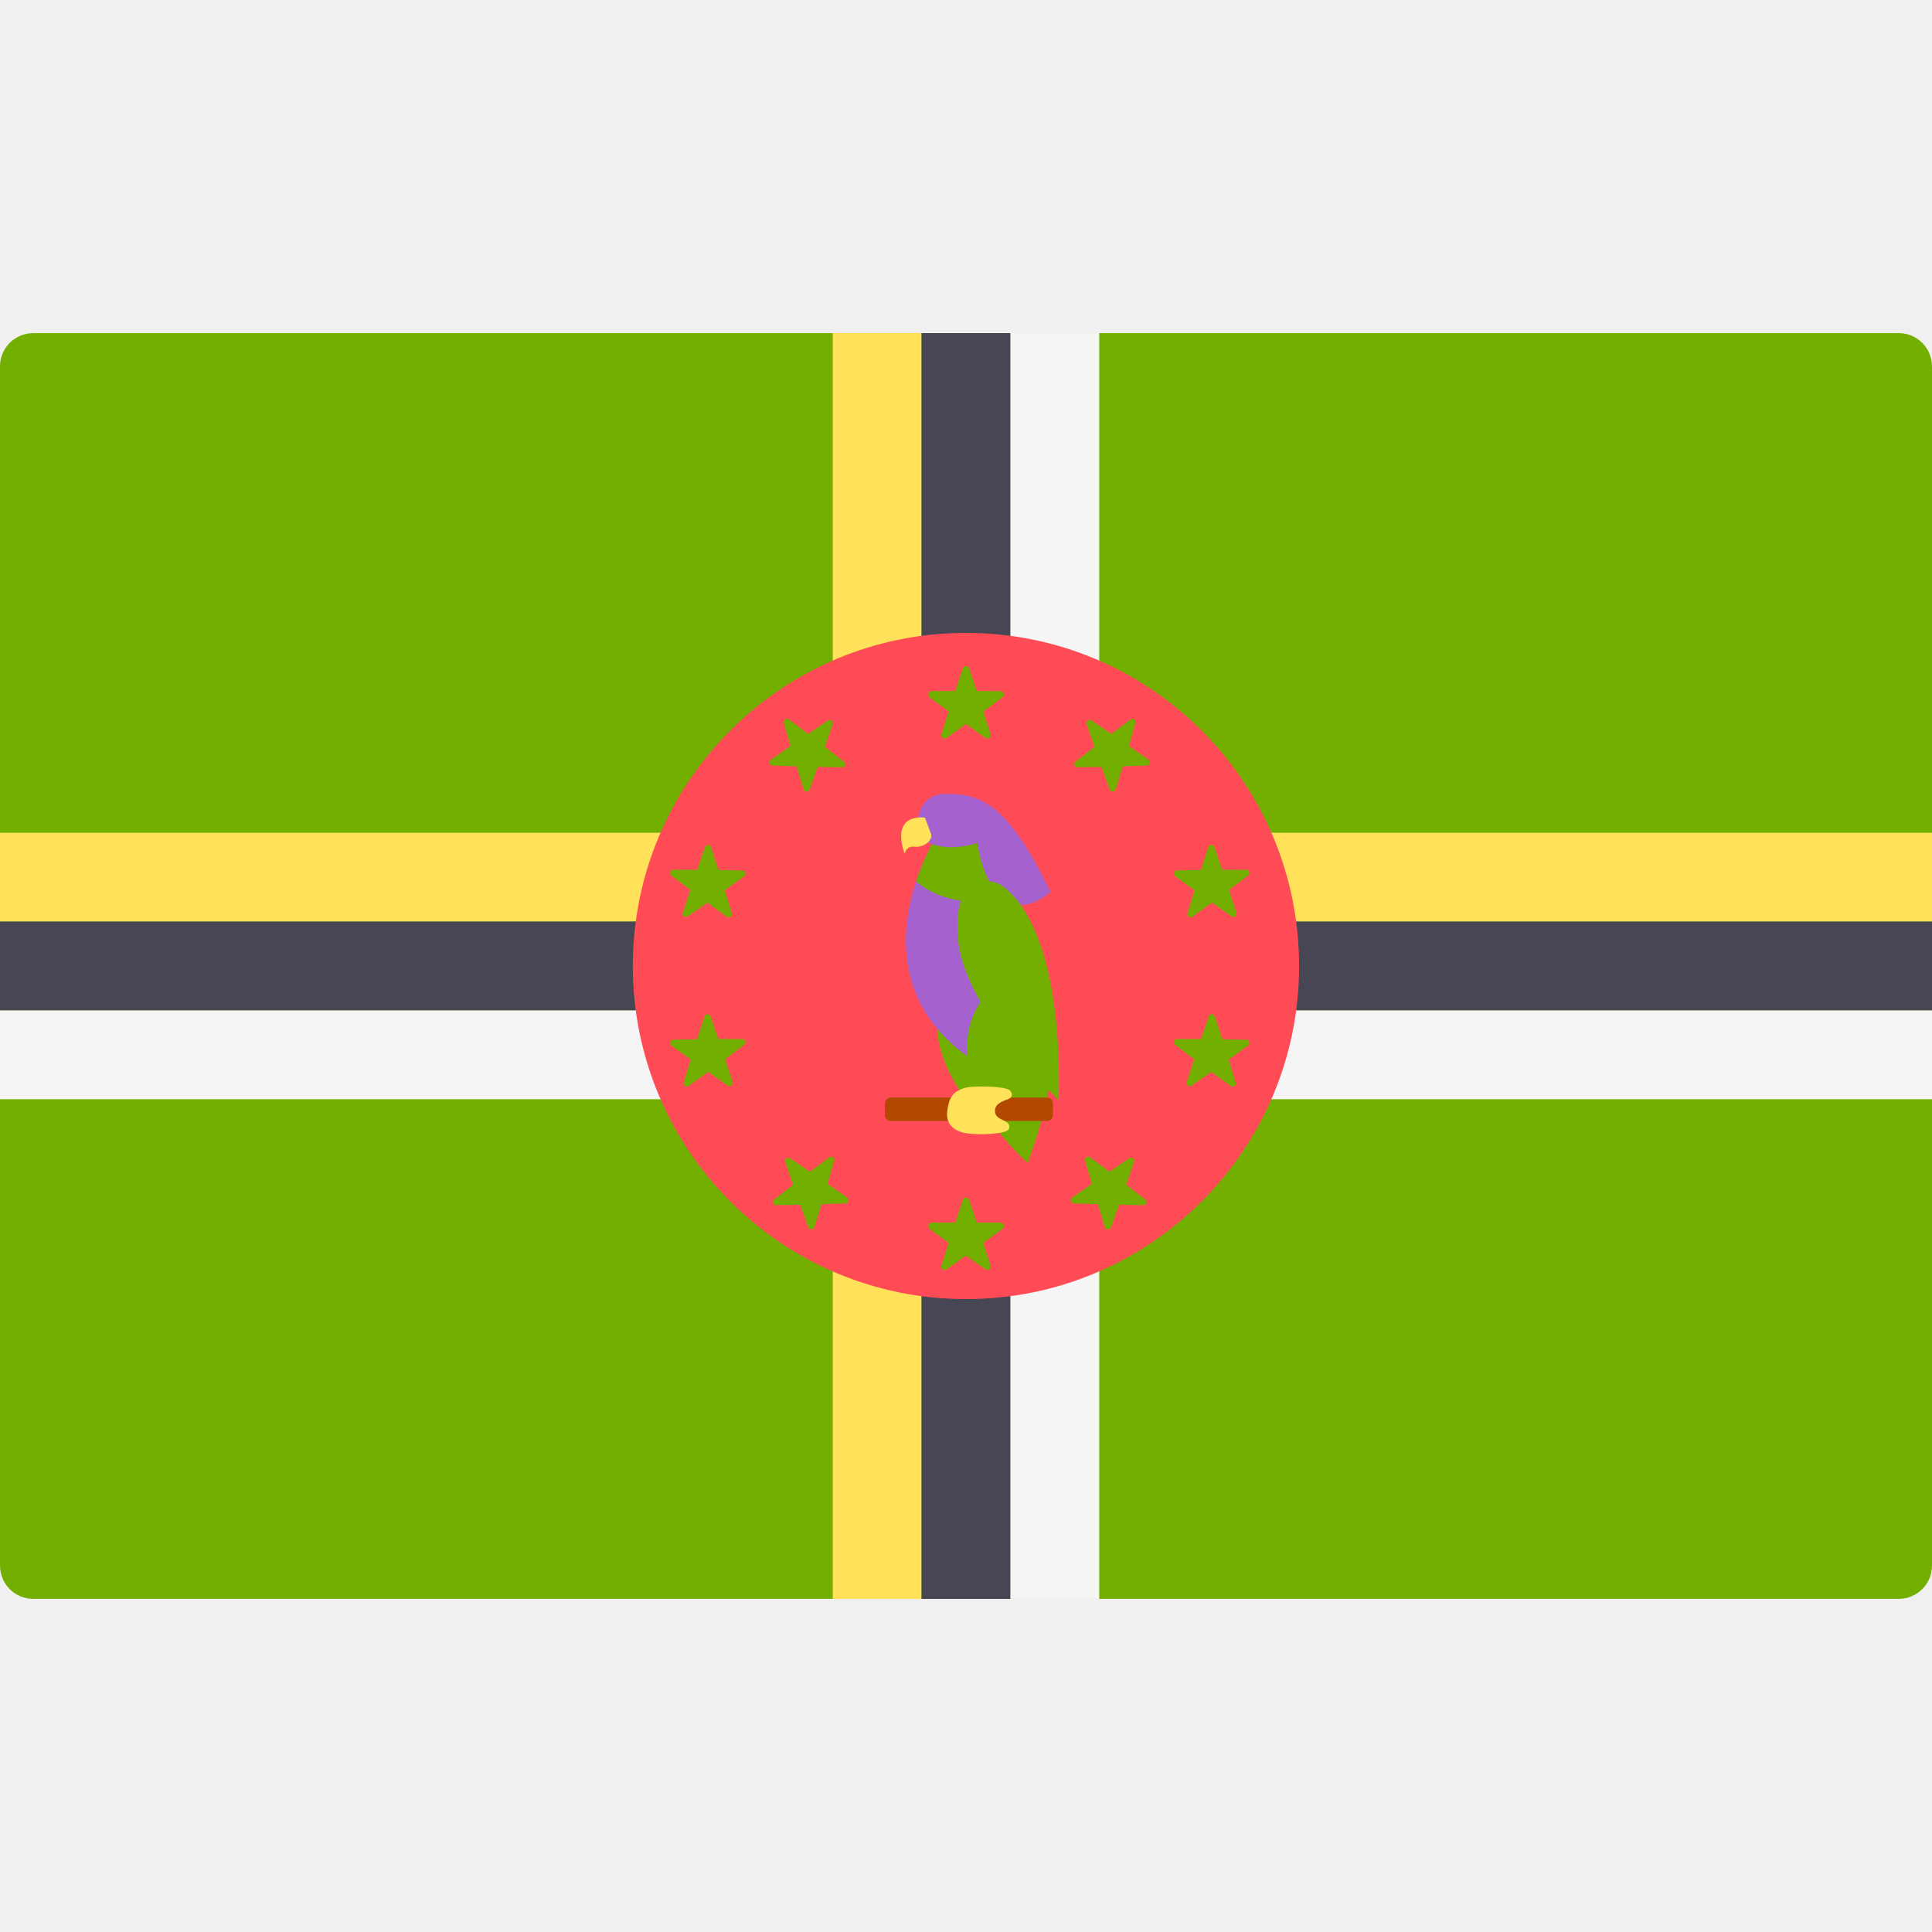
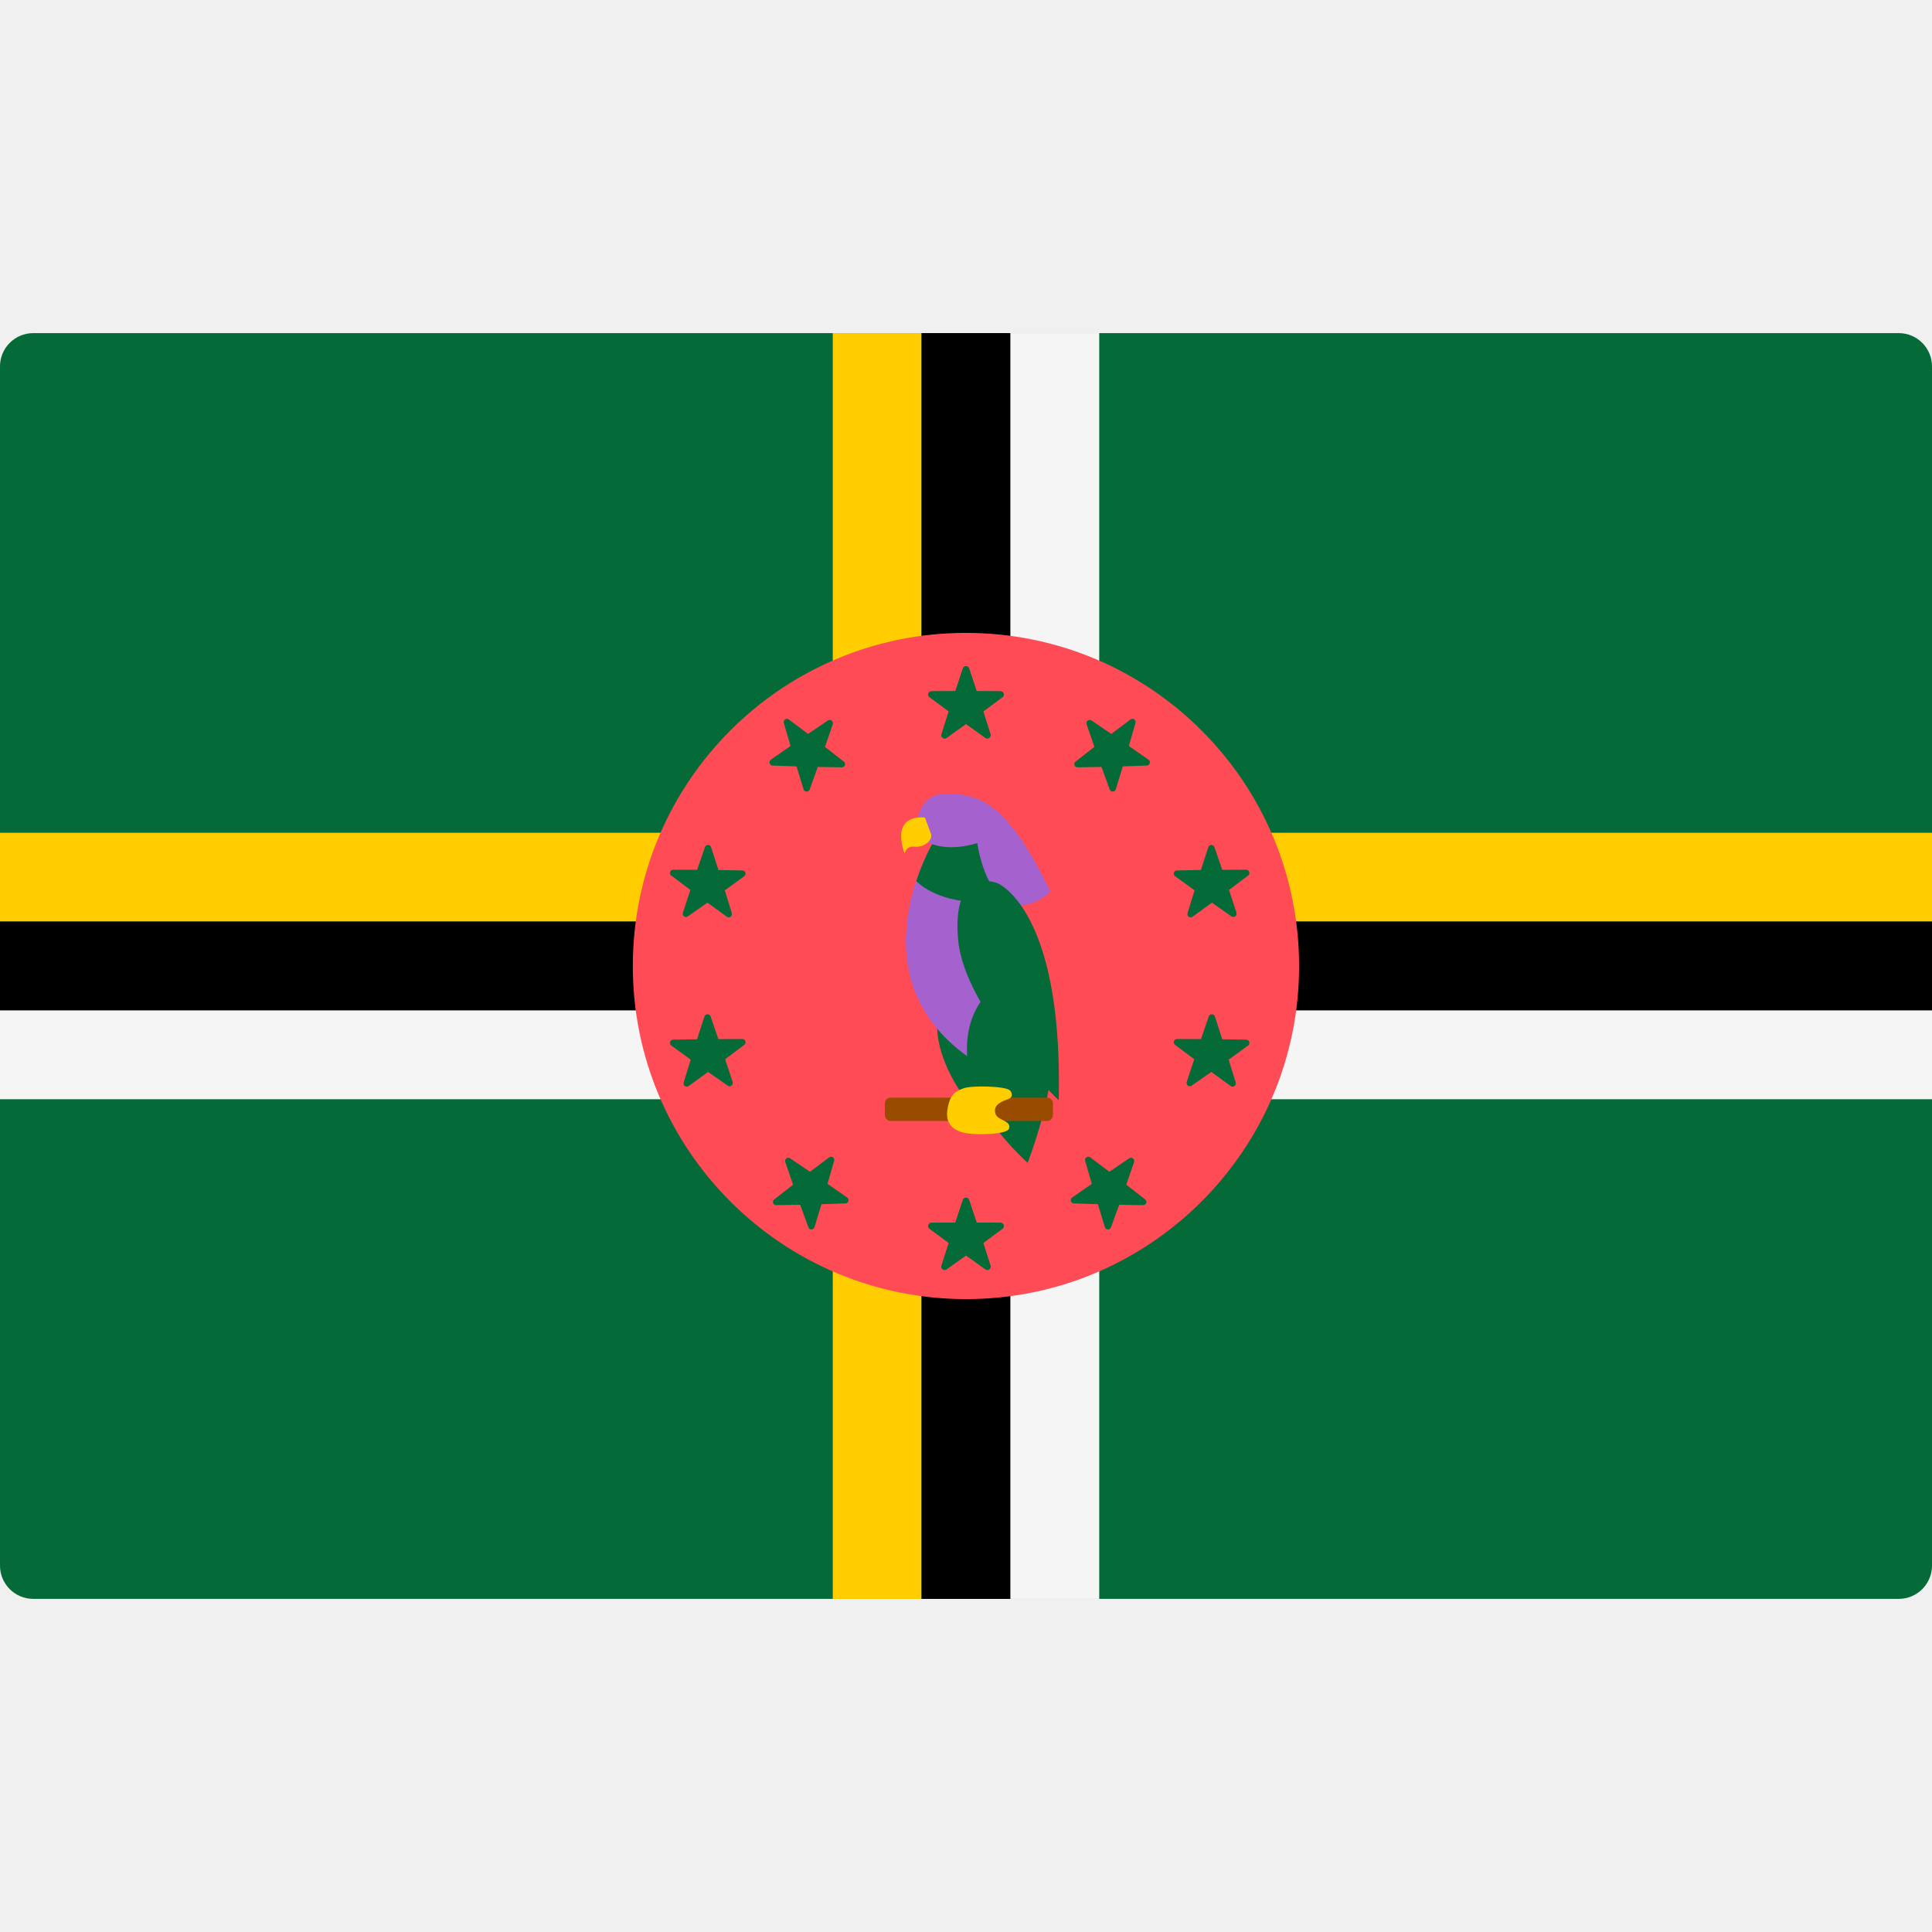
<svg xmlns="http://www.w3.org/2000/svg" width="24" height="24" viewBox="0 0 24 24" fill="none">
-   <g clip-path="url(#clip0_29_71778)">
-     <path d="M23.586 19.862H0.414C0.185 19.862 -6.10352e-05 19.677 -6.10352e-05 19.448V4.552C-6.10352e-05 4.323 0.185 4.138 0.414 4.138H23.586C23.815 4.138 24 4.323 24 4.552V19.448C24 19.677 23.815 19.862 23.586 19.862Z" fill="#73AF00" />
-     <path d="M24 10.345H-6.10352e-05V11.448H24V10.345Z" fill="#FFE15A" />
-     <path d="M24 11.448H-6.10352e-05V12.552H24V11.448Z" fill="#464655" />
+   <g clip-path="url(#clip0_57_9367)">
+     <path d="M23.586 19.862H0.414C0.185 19.862 -6.10352e-05 19.677 -6.10352e-05 19.448V4.552C-6.10352e-05 4.323 0.185 4.138 0.414 4.138H23.586C23.815 4.138 24 4.323 24 4.552V19.448C24 19.677 23.815 19.862 23.586 19.862Z" fill="#046A38" />
+     <path d="M24 10.345H-6.10352e-05V11.448H24V10.345Z" fill="#FFCD00" />
+     <path d="M24 11.448H-6.10352e-05V12.552H24V11.448Z" fill="black" />
    <path d="M24 12.552H-6.10352e-05V13.655H24V12.552Z" fill="#F5F5F5" />
-     <path d="M11.448 4.138H10.345V19.862H11.448V4.138Z" fill="#FFE15A" />
-     <path d="M12.552 4.138H11.448V19.862H12.552V4.138Z" fill="#464655" />
+     <path d="M11.448 4.138H10.345V19.862H11.448V4.138Z" fill="#FFCD00" />
+     <path d="M12.552 4.138H11.448V19.862H12.552V4.138Z" fill="black" />
    <path d="M13.655 4.138H12.552V19.862H13.655V4.138Z" fill="#F5F5F5" />
    <path d="M11.999 16.138C14.285 16.138 16.138 14.285 16.138 12C16.138 9.714 14.285 7.862 11.999 7.862C9.714 7.862 7.861 9.714 7.861 12C7.861 14.285 9.714 16.138 11.999 16.138Z" fill="#FF4B55" />
-     <path d="M11.645 12.712C11.645 12.712 11.597 13.05 11.925 13.553H12.563L12.418 12.944L11.645 12.712Z" fill="#73AF00" />
+     <path d="M11.645 12.712C11.645 12.712 11.597 13.05 11.925 13.553H12.563L12.418 12.944L11.645 12.712Z" fill="#046A38" />
    <path d="M11.6 10.447C11.6 10.447 10.556 12.154 12.089 13.172L12.25 12.206L12.353 10.956L12.192 10.421L11.6 10.447Z" fill="#A561CD" />
-     <path d="M11.6 10.447C11.6 10.447 11.481 10.646 11.382 10.944C11.516 11.085 11.883 11.259 12.335 11.182L12.354 10.956L12.193 10.421L11.6 10.447Z" fill="#73AF00" />
+     <path d="M11.6 10.447C11.6 10.447 11.481 10.646 11.382 10.944C11.516 11.085 11.883 11.259 12.335 11.182L12.354 10.956L12.193 10.421L11.6 10.447Z" fill="#046A38" />
    <path d="M11.399 10.202C11.399 10.202 11.412 9.861 11.747 9.861C12.166 9.861 12.508 9.957 13.049 11.078C13.049 11.078 12.568 11.551 12.263 10.898C12.173 10.705 12.14 10.473 12.14 10.473C12.14 10.473 11.767 10.601 11.509 10.453L11.399 10.202Z" fill="#A561CD" />
-     <path d="M11.567 10.363L11.49 10.157C11.49 10.157 11.058 10.086 11.238 10.608C11.238 10.608 11.251 10.505 11.361 10.518C11.47 10.531 11.586 10.447 11.567 10.363Z" fill="#FFE15A" />
-     <path d="M12.289 12.322C12.289 12.322 11.835 12.678 12.089 13.514C12.224 13.958 12.766 14.447 12.766 14.447C12.766 14.447 13.167 13.398 13.036 12.992C12.959 12.753 12.289 12.322 12.289 12.322Z" fill="#73AF00" />
-     <path d="M13.152 13.668C13.152 13.668 11.98 12.551 11.902 11.671C11.825 10.792 12.332 10.931 12.424 10.988C12.643 11.123 13.197 11.69 13.152 13.668Z" fill="#73AF00" />
-     <path d="M13.007 13.925H11.065C11.025 13.925 10.992 13.892 10.992 13.851V13.708C10.992 13.667 11.025 13.634 11.065 13.634H13.007C13.047 13.634 13.08 13.667 13.08 13.708V13.851C13.08 13.892 13.047 13.925 13.007 13.925Z" fill="#B34900" />
-     <path d="M12.534 13.649C12.466 13.677 12.331 13.712 12.365 13.833C12.391 13.925 12.568 13.915 12.534 14.021C12.511 14.093 12.151 14.1 12.012 14.079C11.927 14.067 11.741 14.016 11.767 13.804C11.793 13.591 11.87 13.558 11.967 13.52C12.063 13.482 12.482 13.491 12.543 13.543C12.575 13.569 12.585 13.628 12.534 13.649Z" fill="#FFE15A" />
-     <path d="M12.038 8.303L12.132 8.585L12.43 8.588C12.468 8.588 12.484 8.637 12.453 8.66L12.214 8.837L12.304 9.121C12.315 9.158 12.274 9.188 12.242 9.166L12 8.992L11.758 9.166C11.726 9.188 11.685 9.158 11.696 9.121L11.786 8.837L11.547 8.66C11.516 8.637 11.532 8.588 11.57 8.588L11.868 8.585L11.962 8.303C11.974 8.266 12.026 8.266 12.038 8.303Z" fill="#73AF00" />
-     <path d="M12.038 14.905L12.132 15.188L12.43 15.19C12.468 15.191 12.484 15.24 12.453 15.263L12.214 15.44L12.304 15.723C12.315 15.76 12.274 15.79 12.242 15.768L12 15.595L11.758 15.768C11.726 15.79 11.685 15.76 11.696 15.723L11.786 15.44L11.547 15.263C11.516 15.24 11.532 15.191 11.57 15.19L11.868 15.188L11.962 14.905C11.974 14.869 12.026 14.869 12.038 14.905Z" fill="#73AF00" />
-     <path d="M12.038 8.303L12.132 8.585L12.43 8.588C12.468 8.588 12.484 8.637 12.453 8.66L12.214 8.837L12.304 9.121C12.315 9.158 12.274 9.188 12.242 9.166L12 8.992L11.758 9.166C11.726 9.188 11.685 9.158 11.696 9.121L11.786 8.837L11.547 8.66C11.516 8.637 11.532 8.588 11.57 8.588L11.868 8.585L11.962 8.303C11.974 8.266 12.026 8.266 12.038 8.303Z" fill="#73AF00" />
-     <path d="M12.038 14.905L12.132 15.188L12.43 15.19C12.468 15.191 12.484 15.24 12.453 15.263L12.214 15.44L12.304 15.723C12.315 15.76 12.274 15.79 12.242 15.768L12 15.595L11.758 15.768C11.726 15.79 11.685 15.76 11.696 15.723L11.786 15.44L11.547 15.263C11.516 15.24 11.532 15.191 11.57 15.19L11.868 15.188L11.962 14.905C11.974 14.869 12.026 14.869 12.038 14.905Z" fill="#73AF00" />
-     <path d="M9.737 8.981L9.82 9.267L9.576 9.437C9.544 9.459 9.559 9.509 9.597 9.51L9.895 9.52L9.982 9.805C9.993 9.842 10.045 9.843 10.058 9.807L10.159 9.527L10.457 9.532C10.496 9.533 10.513 9.484 10.482 9.461L10.248 9.278L10.345 8.996C10.357 8.96 10.316 8.928 10.284 8.95L10.038 9.117L9.8 8.937C9.769 8.914 9.727 8.944 9.737 8.981Z" fill="#73AF00" />
-     <path d="M13.48 14.42L13.563 14.706L13.319 14.876C13.287 14.898 13.302 14.948 13.341 14.949L13.638 14.959L13.725 15.244C13.736 15.281 13.788 15.282 13.801 15.246L13.903 14.966L14.2 14.971C14.239 14.972 14.256 14.923 14.226 14.9L13.991 14.717L14.088 14.435C14.1 14.399 14.059 14.367 14.027 14.389L13.781 14.556L13.543 14.377C13.512 14.353 13.47 14.383 13.48 14.42Z" fill="#73AF00" />
-     <path d="M8.338 10.876L8.576 11.055L8.483 11.338C8.471 11.375 8.513 11.406 8.544 11.384L8.788 11.213L9.029 11.389C9.06 11.411 9.102 11.381 9.091 11.344L9.004 11.06L9.245 10.885C9.276 10.863 9.261 10.813 9.222 10.813L8.925 10.807L8.833 10.524C8.821 10.487 8.77 10.487 8.757 10.523L8.66 10.805L8.363 10.804C8.324 10.804 8.308 10.853 8.338 10.876Z" fill="#73AF00" />
-     <path d="M14.597 12.979L14.835 13.158L14.742 13.441C14.73 13.478 14.772 13.509 14.803 13.486L15.047 13.316L15.288 13.491C15.319 13.514 15.361 13.484 15.35 13.447L15.263 13.163L15.504 12.988C15.535 12.966 15.52 12.916 15.481 12.916L15.184 12.91L15.092 12.627C15.08 12.59 15.029 12.59 15.016 12.626L14.919 12.908L14.621 12.907C14.583 12.907 14.566 12.956 14.597 12.979Z" fill="#73AF00" />
-     <path d="M14.105 8.981L14.023 9.267L14.267 9.437C14.299 9.459 14.284 9.509 14.245 9.51L13.948 9.52L13.861 9.805C13.85 9.842 13.798 9.843 13.785 9.807L13.683 9.527L13.386 9.532C13.347 9.533 13.33 9.484 13.36 9.461L13.595 9.278L13.498 8.996C13.486 8.96 13.527 8.928 13.559 8.95L13.805 9.117L14.043 8.938C14.074 8.914 14.116 8.944 14.105 8.981Z" fill="#73AF00" />
-     <path d="M10.362 14.42L10.28 14.706L10.524 14.876C10.555 14.898 10.541 14.948 10.502 14.949L10.205 14.959L10.118 15.244C10.106 15.281 10.055 15.282 10.042 15.246L9.94 14.966L9.643 14.971C9.604 14.972 9.587 14.923 9.617 14.9L9.852 14.717L9.755 14.435C9.742 14.399 9.784 14.367 9.815 14.389L10.062 14.556L10.3 14.377C10.33 14.353 10.373 14.383 10.362 14.42Z" fill="#73AF00" />
-     <path d="M15.505 10.876L15.267 11.055L15.36 11.338C15.372 11.375 15.33 11.406 15.298 11.383L15.055 11.213L14.814 11.388C14.783 11.411 14.741 11.381 14.752 11.344L14.839 11.06L14.598 10.885C14.566 10.863 14.582 10.813 14.621 10.812L14.918 10.807L15.01 10.524C15.021 10.487 15.073 10.487 15.086 10.523L15.183 10.805L15.48 10.804C15.519 10.804 15.535 10.853 15.505 10.876Z" fill="#73AF00" />
-     <path d="M9.246 12.979L9.008 13.158L9.101 13.441C9.113 13.478 9.071 13.508 9.04 13.486L8.796 13.316L8.555 13.491C8.524 13.514 8.482 13.484 8.493 13.447L8.58 13.162L8.339 12.988C8.308 12.966 8.323 12.916 8.362 12.915L8.659 12.91L8.751 12.627C8.763 12.59 8.814 12.59 8.827 12.626L8.924 12.907L9.222 12.907C9.26 12.907 9.277 12.956 9.246 12.979Z" fill="#73AF00" />
+     <path d="M11.567 10.363L11.49 10.157C11.49 10.157 11.058 10.086 11.238 10.608C11.238 10.608 11.251 10.505 11.361 10.518C11.47 10.531 11.586 10.447 11.567 10.363Z" fill="#FFCD00" />
+     <path d="M12.289 12.322C12.289 12.322 11.835 12.678 12.089 13.514C12.224 13.958 12.766 14.446 12.766 14.446C12.766 14.446 13.167 13.398 13.036 12.992C12.959 12.753 12.289 12.322 12.289 12.322Z" fill="#046A38" />
+     <path d="M13.152 13.668C13.152 13.668 11.98 12.551 11.902 11.671C11.825 10.792 12.332 10.931 12.424 10.988C12.643 11.123 13.197 11.69 13.152 13.668Z" fill="#046A38" />
+     <path d="M13.007 13.925H11.065C11.025 13.925 10.992 13.892 10.992 13.851V13.708C10.992 13.667 11.025 13.635 11.065 13.635H13.007C13.047 13.635 13.08 13.667 13.08 13.708V13.851C13.08 13.892 13.047 13.925 13.007 13.925Z" fill="#994C00" />
+     <path d="M12.534 13.649C12.466 13.677 12.331 13.712 12.365 13.833C12.391 13.925 12.568 13.915 12.534 14.021C12.511 14.093 12.151 14.1 12.012 14.079C11.927 14.067 11.741 14.016 11.767 13.804C11.793 13.591 11.87 13.558 11.967 13.52C12.063 13.482 12.482 13.491 12.543 13.543C12.575 13.569 12.585 13.628 12.534 13.649Z" fill="#FFCD00" />
+     <path d="M12.038 8.303L12.132 8.586L12.43 8.588C12.468 8.588 12.484 8.637 12.453 8.66L12.214 8.837L12.304 9.121C12.315 9.158 12.274 9.188 12.242 9.166L12 8.993L11.758 9.166C11.726 9.188 11.685 9.158 11.696 9.121L11.786 8.837L11.547 8.66C11.516 8.637 11.532 8.588 11.57 8.588L11.868 8.586L11.962 8.303C11.974 8.267 12.026 8.267 12.038 8.303Z" fill="#046A38" />
+     <path d="M12.038 14.906L12.132 15.188L12.43 15.19C12.468 15.191 12.484 15.24 12.453 15.263L12.214 15.44L12.304 15.723C12.315 15.76 12.274 15.79 12.242 15.768L12 15.595L11.758 15.768C11.726 15.79 11.685 15.76 11.696 15.723L11.786 15.44L11.547 15.263C11.516 15.24 11.532 15.191 11.57 15.19L11.868 15.188L11.962 14.906C11.974 14.869 12.026 14.869 12.038 14.906Z" fill="#046A38" />
+     <path d="M12.038 8.303L12.132 8.586L12.43 8.588C12.468 8.588 12.484 8.637 12.453 8.66L12.214 8.837L12.304 9.121C12.315 9.158 12.274 9.188 12.242 9.166L12 8.993L11.758 9.166C11.726 9.188 11.685 9.158 11.696 9.121L11.786 8.837L11.547 8.66C11.516 8.637 11.532 8.588 11.57 8.588L11.868 8.586L11.962 8.303C11.974 8.267 12.026 8.267 12.038 8.303Z" fill="#046A38" />
+     <path d="M12.038 14.906L12.132 15.188L12.43 15.19C12.468 15.191 12.484 15.24 12.453 15.263L12.214 15.44L12.304 15.723C12.315 15.76 12.274 15.79 12.242 15.768L12 15.595L11.758 15.768C11.726 15.79 11.685 15.76 11.696 15.723L11.786 15.44L11.547 15.263C11.516 15.24 11.532 15.191 11.57 15.19L11.868 15.188L11.962 14.906C11.974 14.869 12.026 14.869 12.038 14.906Z" fill="#046A38" />
+     <path d="M9.737 8.981L9.82 9.267L9.576 9.437C9.544 9.459 9.559 9.509 9.597 9.51L9.895 9.52L9.982 9.805C9.993 9.842 10.045 9.843 10.058 9.807L10.159 9.527L10.457 9.532C10.496 9.533 10.513 9.484 10.482 9.461L10.248 9.278L10.345 8.996C10.357 8.96 10.316 8.928 10.284 8.95L10.038 9.117L9.8 8.938C9.769 8.914 9.727 8.944 9.737 8.981Z" fill="#046A38" />
+     <path d="M13.48 14.42L13.563 14.706L13.319 14.876C13.287 14.898 13.302 14.948 13.341 14.949L13.638 14.959L13.725 15.244C13.736 15.281 13.788 15.282 13.801 15.246L13.903 14.966L14.2 14.971C14.239 14.972 14.256 14.923 14.226 14.9L13.991 14.717L14.088 14.435C14.1 14.399 14.059 14.367 14.027 14.389L13.781 14.556L13.543 14.377C13.512 14.353 13.47 14.383 13.48 14.42Z" fill="#046A38" />
+     <path d="M8.338 10.876L8.576 11.055L8.483 11.338C8.471 11.375 8.513 11.406 8.544 11.384L8.788 11.213L9.029 11.388C9.06 11.411 9.102 11.381 9.091 11.344L9.004 11.06L9.245 10.885C9.276 10.863 9.261 10.813 9.222 10.813L8.925 10.807L8.833 10.524C8.821 10.487 8.77 10.487 8.757 10.523L8.66 10.805L8.363 10.804C8.324 10.804 8.308 10.853 8.338 10.876Z" fill="#046A38" />
+     <path d="M14.597 12.979L14.835 13.158L14.742 13.441C14.73 13.478 14.772 13.509 14.803 13.486L15.047 13.316L15.288 13.491C15.319 13.514 15.361 13.484 15.35 13.447L15.263 13.163L15.504 12.988C15.535 12.966 15.52 12.916 15.481 12.915L15.183 12.91L15.092 12.627C15.08 12.59 15.029 12.59 15.016 12.626L14.919 12.908L14.621 12.907C14.583 12.907 14.566 12.956 14.597 12.979Z" fill="#046A38" />
+     <path d="M14.105 8.981L14.023 9.267L14.267 9.437C14.299 9.459 14.284 9.509 14.245 9.51L13.948 9.52L13.861 9.805C13.85 9.842 13.798 9.843 13.785 9.807L13.683 9.527L13.386 9.532C13.347 9.533 13.33 9.484 13.36 9.461L13.595 9.278L13.498 8.996C13.486 8.96 13.527 8.928 13.559 8.95L13.805 9.117L14.043 8.938C14.074 8.914 14.116 8.944 14.105 8.981Z" fill="#046A38" />
+     <path d="M10.362 14.42L10.28 14.706L10.524 14.876C10.555 14.898 10.541 14.948 10.502 14.949L10.205 14.959L10.118 15.244C10.106 15.281 10.055 15.282 10.042 15.246L9.94 14.966L9.643 14.971C9.604 14.972 9.587 14.923 9.617 14.9L9.852 14.717L9.755 14.435C9.742 14.399 9.784 14.367 9.815 14.389L10.062 14.556L10.3 14.377C10.33 14.353 10.373 14.383 10.362 14.42Z" fill="#046A38" />
+     <path d="M15.505 10.876L15.267 11.055L15.36 11.338C15.371 11.375 15.33 11.406 15.298 11.384L15.055 11.213L14.814 11.388C14.783 11.411 14.741 11.381 14.752 11.344L14.839 11.06L14.598 10.885C14.566 10.863 14.582 10.813 14.62 10.813L14.918 10.807L15.01 10.524C15.021 10.487 15.073 10.487 15.086 10.523L15.183 10.805L15.48 10.804C15.519 10.804 15.535 10.853 15.505 10.876Z" fill="#046A38" />
+     <path d="M9.246 12.979L9.008 13.158L9.101 13.441C9.113 13.478 9.071 13.509 9.04 13.486L8.796 13.316L8.555 13.491C8.524 13.514 8.482 13.484 8.493 13.447L8.58 13.163L8.339 12.988C8.308 12.966 8.323 12.916 8.362 12.915L8.659 12.91L8.751 12.627C8.763 12.59 8.814 12.59 8.827 12.626L8.924 12.908L9.222 12.907C9.26 12.907 9.277 12.956 9.246 12.979Z" fill="#046A38" />
  </g>
  <defs>
-     <clipPath id="clip0_29_71778">
+     <clipPath id="clip0_57_9367">
      <rect width="24" height="24" fill="white" />
    </clipPath>
  </defs>
</svg>
